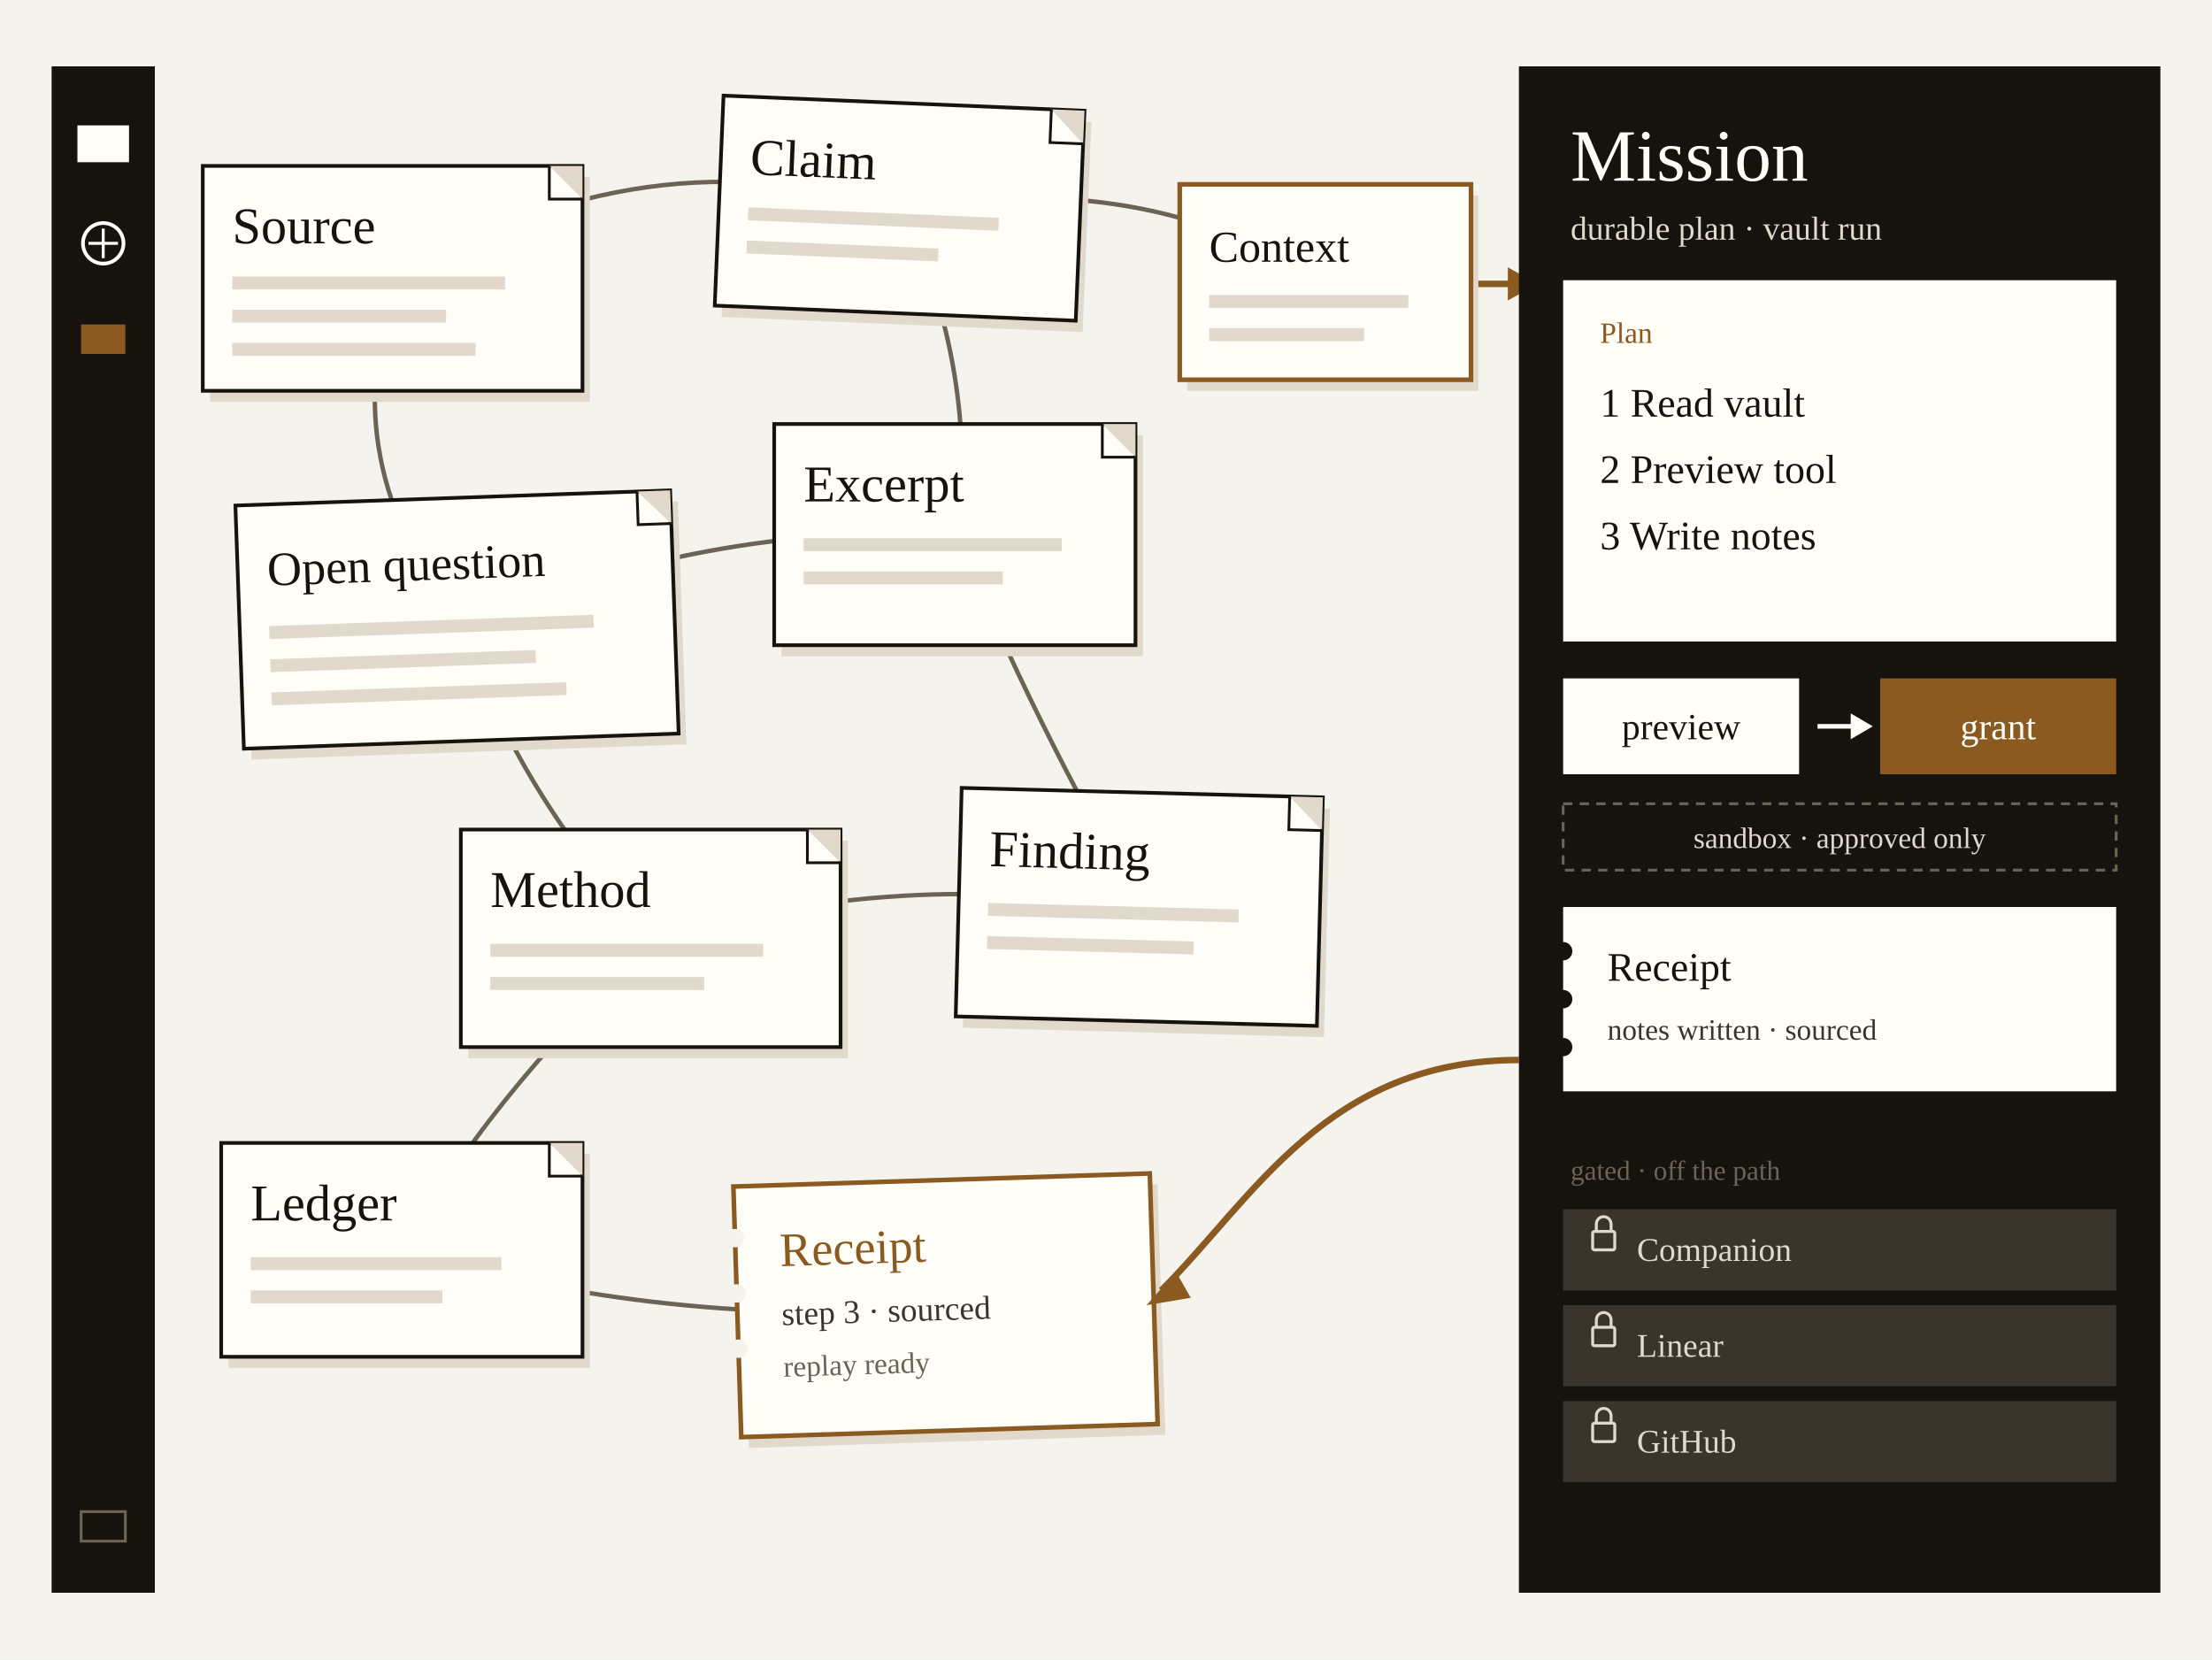
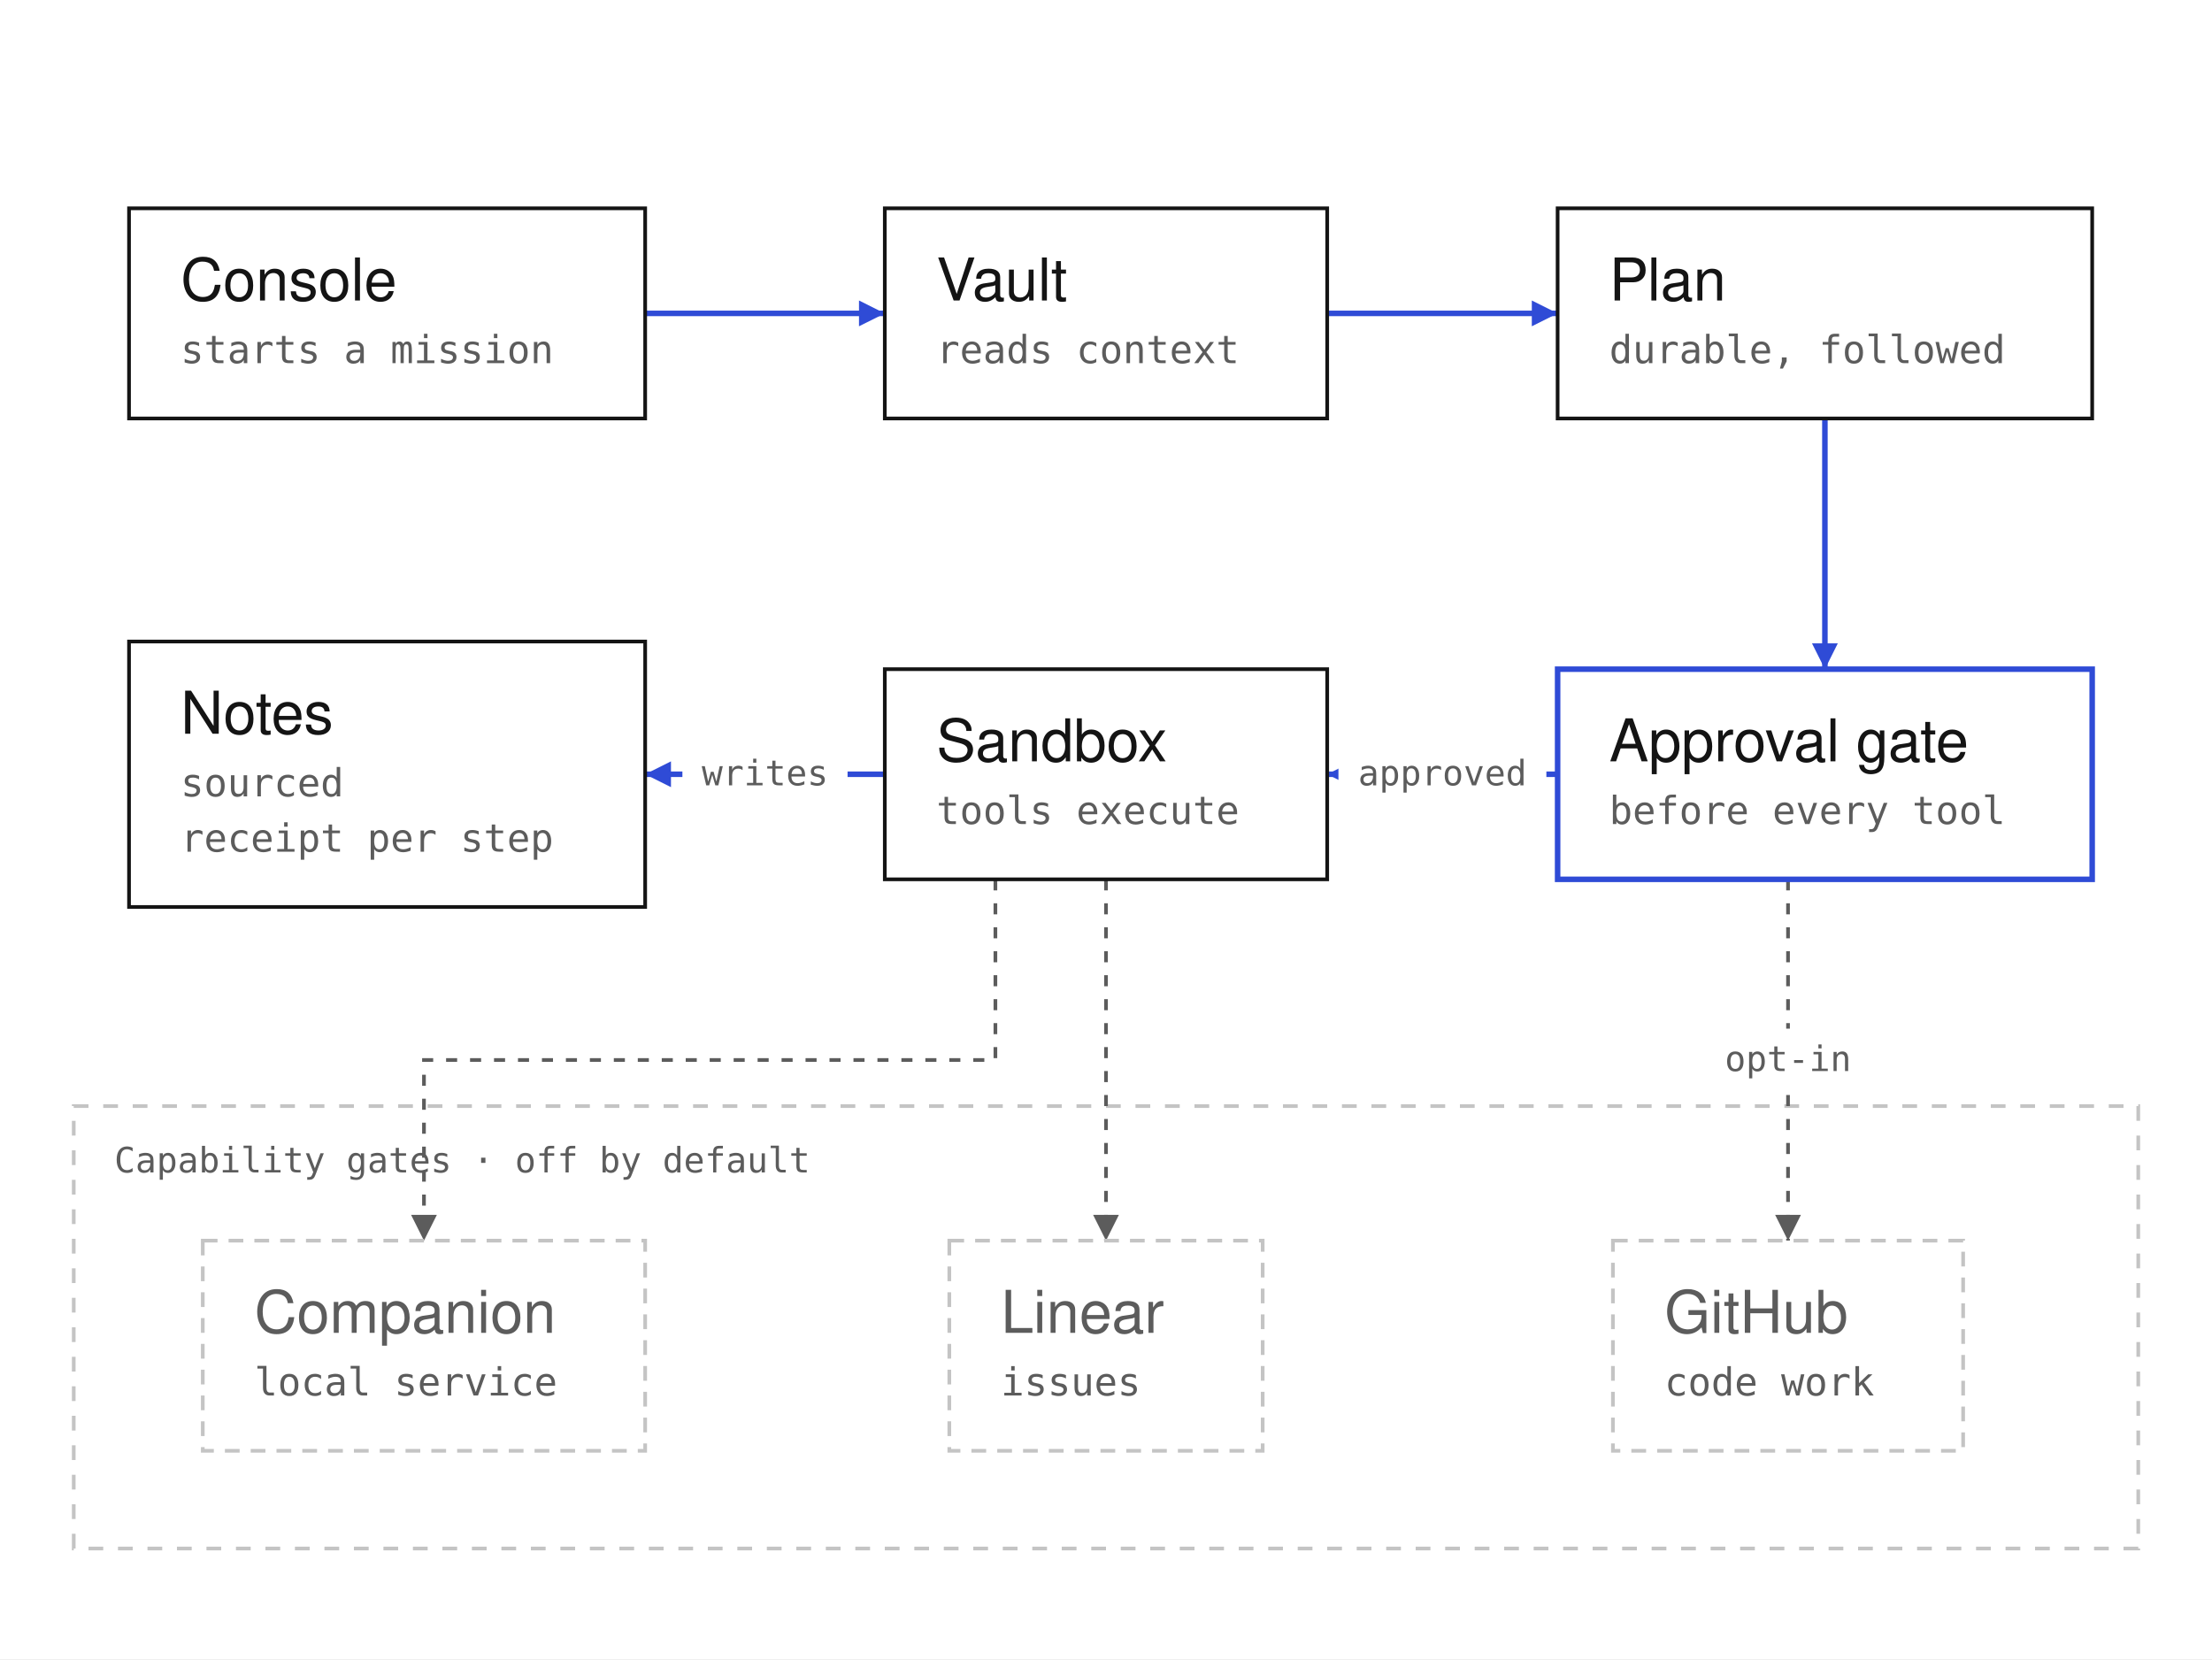
- <svg xmlns="http://www.w3.org/2000/svg" viewBox="0 0 1200 900" role="img" aria-labelledby="ora-title ora-desc">
-   <rect width="1200" height="900" fill="#f5f3ed" />
-   <rect x="28" y="36" width="56" height="828" fill="#16130e" />
-   <rect x="42" y="68" width="28" height="20" fill="#fffdf8" />
-   <circle cx="56" cy="132" r="11" fill="none" stroke="#fffdf8" stroke-width="2" />
-   <path d="M48 132 h16 M56 124 v16" stroke="#fffdf8" stroke-width="1.6" />
-   <rect x="44" y="176" width="24" height="16" fill="#8a5a20" />
-   <rect x="44" y="820" width="24" height="16" fill="none" stroke="#6b6455" stroke-width="1.5" />
-   <g fill="none" stroke="#6b6455" stroke-width="2.4">
-     <path d="M215 152 Q 350 70 490 114" />
-     <path d="M215 152 Q 180 250 250 338" />
-     <path d="M490 114 Q 530 200 520 292" />
-     <path d="M490 114 Q 620 90 720 154" />
-     <path d="M250 338 Q 280 430 355 510" />
-     <path d="M520 292 Q 560 390 620 494" />
-     <path d="M250 338 Q 400 280 520 292" />
-     <path d="M355 510 Q 490 470 620 494" />
-     <path d="M355 510 Q 260 600 220 679" />
-     <path d="M220 679 Q 360 720 515 710" />
-   </g>
-   <path d="M800 154 H820" fill="none" stroke="#8a5a20" stroke-width="3.5" />
-   <polygon points="834,154 818,145 818,163" fill="#8a5a20" />
-   <g>
-     <rect x="114" y="96" width="206" height="122" fill="#e0d9cc" />
-     <rect x="110" y="90" width="206" height="122" fill="#fffdf8" stroke="#16130e" stroke-width="2" />
-     <polygon points="298,90 316,90 316,108" fill="#e0d9cc" />
-     <path d="M298 90 L298 108 L316 108" fill="none" stroke="#16130e" stroke-width="1.5" />
-     <text x="126" y="132" fill="#16130e" font-family="Georgia, 'Times New Roman', serif" font-size="28">Source</text>
-     <rect x="126" y="150" width="148" height="7" fill="#e0d9cc" />
-     <rect x="126" y="168" width="116" height="7" fill="#e0d9cc" />
-     <rect x="126" y="186" width="132" height="7" fill="#e0d9cc" />
-   </g>
-   <g transform="rotate(2.4 490 114)">
-     <rect x="394" y="62" width="196" height="114" fill="#e0d9cc" />
-     <rect x="390" y="56" width="196" height="114" fill="#fffdf8" stroke="#16130e" stroke-width="2" />
-     <polygon points="568,56 586,56 586,74" fill="#e0d9cc" />
-     <path d="M568 56 L568 74 L586 74" fill="none" stroke="#16130e" stroke-width="1.5" />
-     <text x="406" y="98" fill="#16130e" font-family="Georgia, 'Times New Roman', serif" font-size="28">Claim</text>
-     <rect x="406" y="116" width="136" height="7" fill="#e0d9cc" />
-     <rect x="406" y="134" width="104" height="7" fill="#e0d9cc" />
-   </g>
-   <g>
-     <rect x="644" y="106" width="158" height="106" fill="#e0d9cc" />
-     <rect x="640" y="100" width="158" height="106" fill="#fffdf8" stroke="#8a5a20" stroke-width="2.5" />
-     <text x="656" y="142" fill="#16130e" font-family="Georgia, 'Times New Roman', serif" font-size="24">Context</text>
-     <rect x="656" y="160" width="108" height="7" fill="#e0d9cc" />
-     <rect x="656" y="178" width="84" height="7" fill="#e0d9cc" />
-   </g>
-   <g transform="rotate(-2 250 338)">
-     <rect x="134" y="276" width="236" height="132" fill="#e0d9cc" />
-     <rect x="130" y="270" width="236" height="132" fill="#fffdf8" stroke="#16130e" stroke-width="2" />
-     <polygon points="348,270 366,270 366,288" fill="#e0d9cc" />
-     <path d="M348 270 L348 288 L366 288" fill="none" stroke="#16130e" stroke-width="1.5" />
-     <text x="146" y="314" fill="#16130e" font-family="Georgia, 'Times New Roman', serif" font-size="26">Open question</text>
-     <rect x="146" y="336" width="176" height="7" fill="#e0d9cc" />
-     <rect x="146" y="354" width="144" height="7" fill="#e0d9cc" />
-     <rect x="146" y="372" width="160" height="7" fill="#e0d9cc" />
-   </g>
-   <g>
-     <rect x="424" y="236" width="196" height="120" fill="#e0d9cc" />
-     <rect x="420" y="230" width="196" height="120" fill="#fffdf8" stroke="#16130e" stroke-width="2" />
-     <polygon points="598,230 616,230 616,248" fill="#e0d9cc" />
-     <path d="M598 230 L598 248 L616 248" fill="none" stroke="#16130e" stroke-width="1.5" />
-     <text x="436" y="272" fill="#16130e" font-family="Georgia, 'Times New Roman', serif" font-size="28">Excerpt</text>
-     <rect x="436" y="292" width="140" height="7" fill="#e0d9cc" />
-     <rect x="436" y="310" width="108" height="7" fill="#e0d9cc" />
-   </g>
-   <g>
-     <rect x="254" y="456" width="206" height="118" fill="#e0d9cc" />
-     <rect x="250" y="450" width="206" height="118" fill="#fffdf8" stroke="#16130e" stroke-width="2" />
-     <polygon points="438,450 456,450 456,468" fill="#e0d9cc" />
-     <path d="M438 450 L438 468 L456 468" fill="none" stroke="#16130e" stroke-width="1.5" />
-     <text x="266" y="492" fill="#16130e" font-family="Georgia, 'Times New Roman', serif" font-size="28">Method</text>
-     <rect x="266" y="512" width="148" height="7" fill="#e0d9cc" />
-     <rect x="266" y="530" width="116" height="7" fill="#e0d9cc" />
-   </g>
-   <g transform="rotate(1.5 620 494)">
-     <rect x="524" y="436" width="196" height="124" fill="#e0d9cc" />
-     <rect x="520" y="430" width="196" height="124" fill="#fffdf8" stroke="#16130e" stroke-width="2" />
-     <polygon points="698,430 716,430 716,448" fill="#e0d9cc" />
-     <path d="M698 430 L698 448 L716 448" fill="none" stroke="#16130e" stroke-width="1.5" />
-     <text x="536" y="472" fill="#16130e" font-family="Georgia, 'Times New Roman', serif" font-size="28">Finding</text>
-     <rect x="536" y="492" width="136" height="7" fill="#e0d9cc" />
-     <rect x="536" y="510" width="112" height="7" fill="#e0d9cc" />
-   </g>
-   <g>
-     <rect x="124" y="626" width="196" height="116" fill="#e0d9cc" />
-     <rect x="120" y="620" width="196" height="116" fill="#fffdf8" stroke="#16130e" stroke-width="2" />
-     <polygon points="298,620 316,620 316,638" fill="#e0d9cc" />
-     <path d="M298 620 L298 638 L316 638" fill="none" stroke="#16130e" stroke-width="1.5" />
-     <text x="136" y="662" fill="#16130e" font-family="Georgia, 'Times New Roman', serif" font-size="28">Ledger</text>
-     <rect x="136" y="682" width="136" height="7" fill="#e0d9cc" />
-     <rect x="136" y="700" width="104" height="7" fill="#e0d9cc" />
-   </g>
-   <g transform="rotate(-1.8 515 710)">
-     <rect x="404" y="646" width="226" height="136" fill="#e0d9cc" />
-     <rect x="400" y="640" width="226" height="136" fill="#fffdf8" stroke="#8a5a20" stroke-width="2.5" />
-     <circle cx="400" cy="668" r="5" fill="#f5f3ed" />
-     <circle cx="400" cy="698" r="5" fill="#f5f3ed" />
-     <circle cx="400" cy="728" r="5" fill="#f5f3ed" />
-     <text x="424" y="684" fill="#8a5a20" font-family="Georgia, 'Times New Roman', serif" font-size="26">Receipt</text>
-     <text x="424" y="716" fill="#3a352c" font-family="Georgia, 'Times New Roman', serif" font-size="18">step 3 · sourced</text>
-     <text x="424" y="744" fill="#6b6455" font-family="Georgia, 'Times New Roman', serif" font-size="16">replay ready</text>
-   </g>
-   <path d="M824 575 C 720 575 680 650 630 700" fill="none" stroke="#8a5a20" stroke-width="3.5" />
-   <polygon points="622,708 638,690 646,704" fill="#8a5a20" />
-   <rect x="824" y="36" width="348" height="828" fill="#16130e" />
-   <text x="852" y="98" fill="#fffdf8" font-family="Georgia, 'Times New Roman', serif" font-size="40">Mission</text>
-   <text x="852" y="130" fill="#e0d9cc" font-family="Georgia, 'Times New Roman', serif" font-size="18">durable plan · vault run</text>
-   <rect x="848" y="152" width="300" height="196" fill="#fffdf8" />
-   <text x="868" y="186" fill="#8a5a20" font-family="Georgia, 'Times New Roman', serif" font-size="16">Plan</text>
-   <text x="868" y="226" fill="#16130e" font-family="Georgia, 'Times New Roman', serif" font-size="22">1  Read vault</text>
-   <text x="868" y="262" fill="#16130e" font-family="Georgia, 'Times New Roman', serif" font-size="22">2  Preview tool</text>
-   <text x="868" y="298" fill="#16130e" font-family="Georgia, 'Times New Roman', serif" font-size="22">3  Write notes</text>
-   <rect x="848" y="368" width="128" height="52" fill="#fffdf8" />
-   <text x="912" y="401" text-anchor="middle" fill="#16130e" font-family="Georgia, 'Times New Roman', serif" font-size="20">preview</text>
-   <path d="M986 394 H1006" fill="none" stroke="#fffdf8" stroke-width="2.5" />
-   <polygon points="1016,394 1004,387 1004,401" fill="#fffdf8" />
-   <rect x="1020" y="368" width="128" height="52" fill="#8a5a20" />
-   <text x="1084" y="401" text-anchor="middle" fill="#fffdf8" font-family="Georgia, 'Times New Roman', serif" font-size="20">grant</text>
-   <rect x="848" y="436" width="300" height="36" fill="none" stroke="#6b6455" stroke-width="1.5" stroke-dasharray="5 4" />
-   <text x="998" y="460" text-anchor="middle" fill="#e0d9cc" font-family="Georgia, 'Times New Roman', serif" font-size="16">sandbox · approved only</text>
-   <rect x="848" y="492" width="300" height="100" fill="#fffdf8" />
-   <circle cx="848" cy="516" r="5" fill="#16130e" />
-   <circle cx="848" cy="542" r="5" fill="#16130e" />
-   <circle cx="848" cy="568" r="5" fill="#16130e" />
-   <text x="872" y="532" fill="#16130e" font-family="Georgia, 'Times New Roman', serif" font-size="22">Receipt</text>
-   <text x="872" y="564" fill="#3a352c" font-family="Georgia, 'Times New Roman', serif" font-size="16">notes written · sourced</text>
-   <text x="852" y="640" fill="#6b6455" font-family="Georgia, 'Times New Roman', serif" font-size="15">gated · off the path</text>
-   <rect x="848" y="656" width="300" height="44" fill="#3a352c" />
-   <rect x="848" y="708" width="300" height="44" fill="#3a352c" />
-   <rect x="848" y="760" width="300" height="44" fill="#3a352c" />
-   <g fill="none" stroke="#e0d9cc" stroke-width="1.6">
-     <rect x="864" y="668" width="12" height="10" rx="1" />
-     <path d="M866 668 v-4 a4 4 0 0 1 8 0 v4" />
-     <rect x="864" y="720" width="12" height="10" rx="1" />
-     <path d="M866 720 v-4 a4 4 0 0 1 8 0 v4" />
-     <rect x="864" y="772" width="12" height="10" rx="1" />
-     <path d="M866 772 v-4 a4 4 0 0 1 8 0 v4" />
-   </g>
-   <text x="888" y="684" fill="#e0d9cc" font-family="Georgia, 'Times New Roman', serif" font-size="18">Companion</text>
-   <text x="888" y="736" fill="#e0d9cc" font-family="Georgia, 'Times New Roman', serif" font-size="18">Linear</text>
-   <text x="888" y="788" fill="#e0d9cc" font-family="Georgia, 'Times New Roman', serif" font-size="18">GitHub</text>
+ <svg xmlns="http://www.w3.org/2000/svg" viewBox="0 0 1200 900" role="img" aria-labelledby="obsidian-research-agent-title obsidian-research-agent-desc">
+   <rect width="1200" height="900" fill="#ffffff" />
+   <rect x="40" y="600" width="1120" height="240" fill="none" stroke="#c4c4c4" stroke-width="2" stroke-dasharray="8 8" />
+   <text x="62" y="636" fill="#5c5c5c" font-family="ui-monospace, Menlo, Consolas, monospace" font-size="19">Capability gates · off by default</text>
+   <path d="M 350 170 L 480 170" fill="none" stroke="#2f4bd6" stroke-width="3" />
+   <path d="M 480 170 L 466 177 L 466 163 Z" fill="#2f4bd6" />
+   <path d="M 720 170 L 845 170" fill="none" stroke="#2f4bd6" stroke-width="3" />
+   <path d="M 845 170 L 831 177 L 831 163 Z" fill="#2f4bd6" />
+   <path d="M 990 227 L 990 363" fill="none" stroke="#2f4bd6" stroke-width="3" />
+   <path d="M 990 363 L 983 349 L 997 349 Z" fill="#2f4bd6" />
+   <path d="M 845 420 L 720 420" fill="none" stroke="#2f4bd6" stroke-width="3" />
+   <path d="M 720 420 L 734 413 L 734 427 Z" fill="#2f4bd6" />
+   <rect x="726.1" y="403" width="112.8" height="34" fill="#ffffff" />
+   <text x="782.5" y="426" text-anchor="middle" fill="#5c5c5c" font-family="ui-monospace, Menlo, Consolas, monospace" font-size="19">approved</text>
+   <path d="M 480 420 L 350 420" fill="none" stroke="#2f4bd6" stroke-width="3" />
+   <path d="M 350 420 L 364 413 L 364 427 Z" fill="#2f4bd6" />
+   <rect x="370.2" y="403" width="89.6" height="34" fill="#ffffff" />
+   <text x="415" y="426" text-anchor="middle" fill="#5c5c5c" font-family="ui-monospace, Menlo, Consolas, monospace" font-size="19">writes</text>
+   <path d="M 970 477 L 970 673" fill="none" stroke="#5c5c5c" stroke-width="2" stroke-dasharray="6 7" />
+   <path d="M 970 673 L 963 659 L 977 659 Z" fill="#5c5c5c" />
+   <rect x="925.2" y="558" width="89.6" height="34" fill="#ffffff" />
+   <text x="970" y="581" text-anchor="middle" fill="#5c5c5c" font-family="ui-monospace, Menlo, Consolas, monospace" font-size="19">opt-in</text>
+   <path d="M 600 477 L 600 673" fill="none" stroke="#5c5c5c" stroke-width="2" stroke-dasharray="6 7" />
+   <path d="M 600 673 L 593 659 L 607 659 Z" fill="#5c5c5c" />
+   <path d="M 540 477 L 540 575 L 230 575 L 230 673" fill="none" stroke="#5c5c5c" stroke-width="2" stroke-dasharray="6 7" />
+   <path d="M 230 673 L 223 659 L 237 659 Z" fill="#5c5c5c" />
+   <rect x="70" y="113" width="280" height="114" fill="#ffffff" stroke="#141414" stroke-width="2" />
+   <text x="98" y="163" fill="#141414" font-family="'Helvetica Neue', Helvetica, Arial, sans-serif" font-size="32" font-weight="500">Console</text>
+   <text x="98" y="197" fill="#5c5c5c" font-family="ui-monospace, Menlo, Consolas, monospace" font-size="21">starts a mission</text>
+   <rect x="480" y="113" width="240" height="114" fill="#ffffff" stroke="#141414" stroke-width="2" />
+   <text x="508" y="163" fill="#141414" font-family="'Helvetica Neue', Helvetica, Arial, sans-serif" font-size="32" font-weight="500">Vault</text>
+   <text x="508" y="197" fill="#5c5c5c" font-family="ui-monospace, Menlo, Consolas, monospace" font-size="21">reads context</text>
+   <rect x="845" y="113" width="290" height="114" fill="#ffffff" stroke="#141414" stroke-width="2" />
+   <text x="873" y="163" fill="#141414" font-family="'Helvetica Neue', Helvetica, Arial, sans-serif" font-size="32" font-weight="500">Plan</text>
+   <text x="873" y="197" fill="#5c5c5c" font-family="ui-monospace, Menlo, Consolas, monospace" font-size="21">durable, followed</text>
+   <rect x="845" y="363" width="290" height="114" fill="#ffffff" stroke="#2f4bd6" stroke-width="3" />
+   <text x="873" y="413" fill="#141414" font-family="'Helvetica Neue', Helvetica, Arial, sans-serif" font-size="32" font-weight="500">Approval gate</text>
+   <text x="873" y="447" fill="#5c5c5c" font-family="ui-monospace, Menlo, Consolas, monospace" font-size="21">before every tool</text>
+   <rect x="480" y="363" width="240" height="114" fill="#ffffff" stroke="#141414" stroke-width="2" />
+   <text x="508" y="413" fill="#141414" font-family="'Helvetica Neue', Helvetica, Arial, sans-serif" font-size="32" font-weight="500">Sandbox</text>
+   <text x="508" y="447" fill="#5c5c5c" font-family="ui-monospace, Menlo, Consolas, monospace" font-size="21">tools execute</text>
+   <rect x="70" y="348" width="280" height="144" fill="#ffffff" stroke="#141414" stroke-width="2" />
+   <text x="98" y="398" fill="#141414" font-family="'Helvetica Neue', Helvetica, Arial, sans-serif" font-size="32" font-weight="500">Notes</text>
+   <text x="98" y="432" fill="#5c5c5c" font-family="ui-monospace, Menlo, Consolas, monospace" font-size="21">sourced</text>
+   <text x="98" y="462" fill="#5c5c5c" font-family="ui-monospace, Menlo, Consolas, monospace" font-size="21">receipt per step</text>
+   <rect x="110" y="673" width="240" height="114" fill="#ffffff" stroke="#c4c4c4" stroke-width="2" stroke-dasharray="8 6" />
+   <text x="138" y="723" fill="#5c5c5c" font-family="'Helvetica Neue', Helvetica, Arial, sans-serif" font-size="32" font-weight="500">Companion</text>
+   <text x="138" y="757" fill="#5c5c5c" font-family="ui-monospace, Menlo, Consolas, monospace" font-size="21">local service</text>
+   <rect x="515" y="673" width="170" height="114" fill="#ffffff" stroke="#c4c4c4" stroke-width="2" stroke-dasharray="8 6" />
+   <text x="543" y="723" fill="#5c5c5c" font-family="'Helvetica Neue', Helvetica, Arial, sans-serif" font-size="32" font-weight="500">Linear</text>
+   <text x="543" y="757" fill="#5c5c5c" font-family="ui-monospace, Menlo, Consolas, monospace" font-size="21">issues</text>
+   <rect x="875" y="673" width="190" height="114" fill="#ffffff" stroke="#c4c4c4" stroke-width="2" stroke-dasharray="8 6" />
+   <text x="903" y="723" fill="#5c5c5c" font-family="'Helvetica Neue', Helvetica, Arial, sans-serif" font-size="32" font-weight="500">GitHub</text>
+   <text x="903" y="757" fill="#5c5c5c" font-family="ui-monospace, Menlo, Consolas, monospace" font-size="21">code work</text>
</svg>
